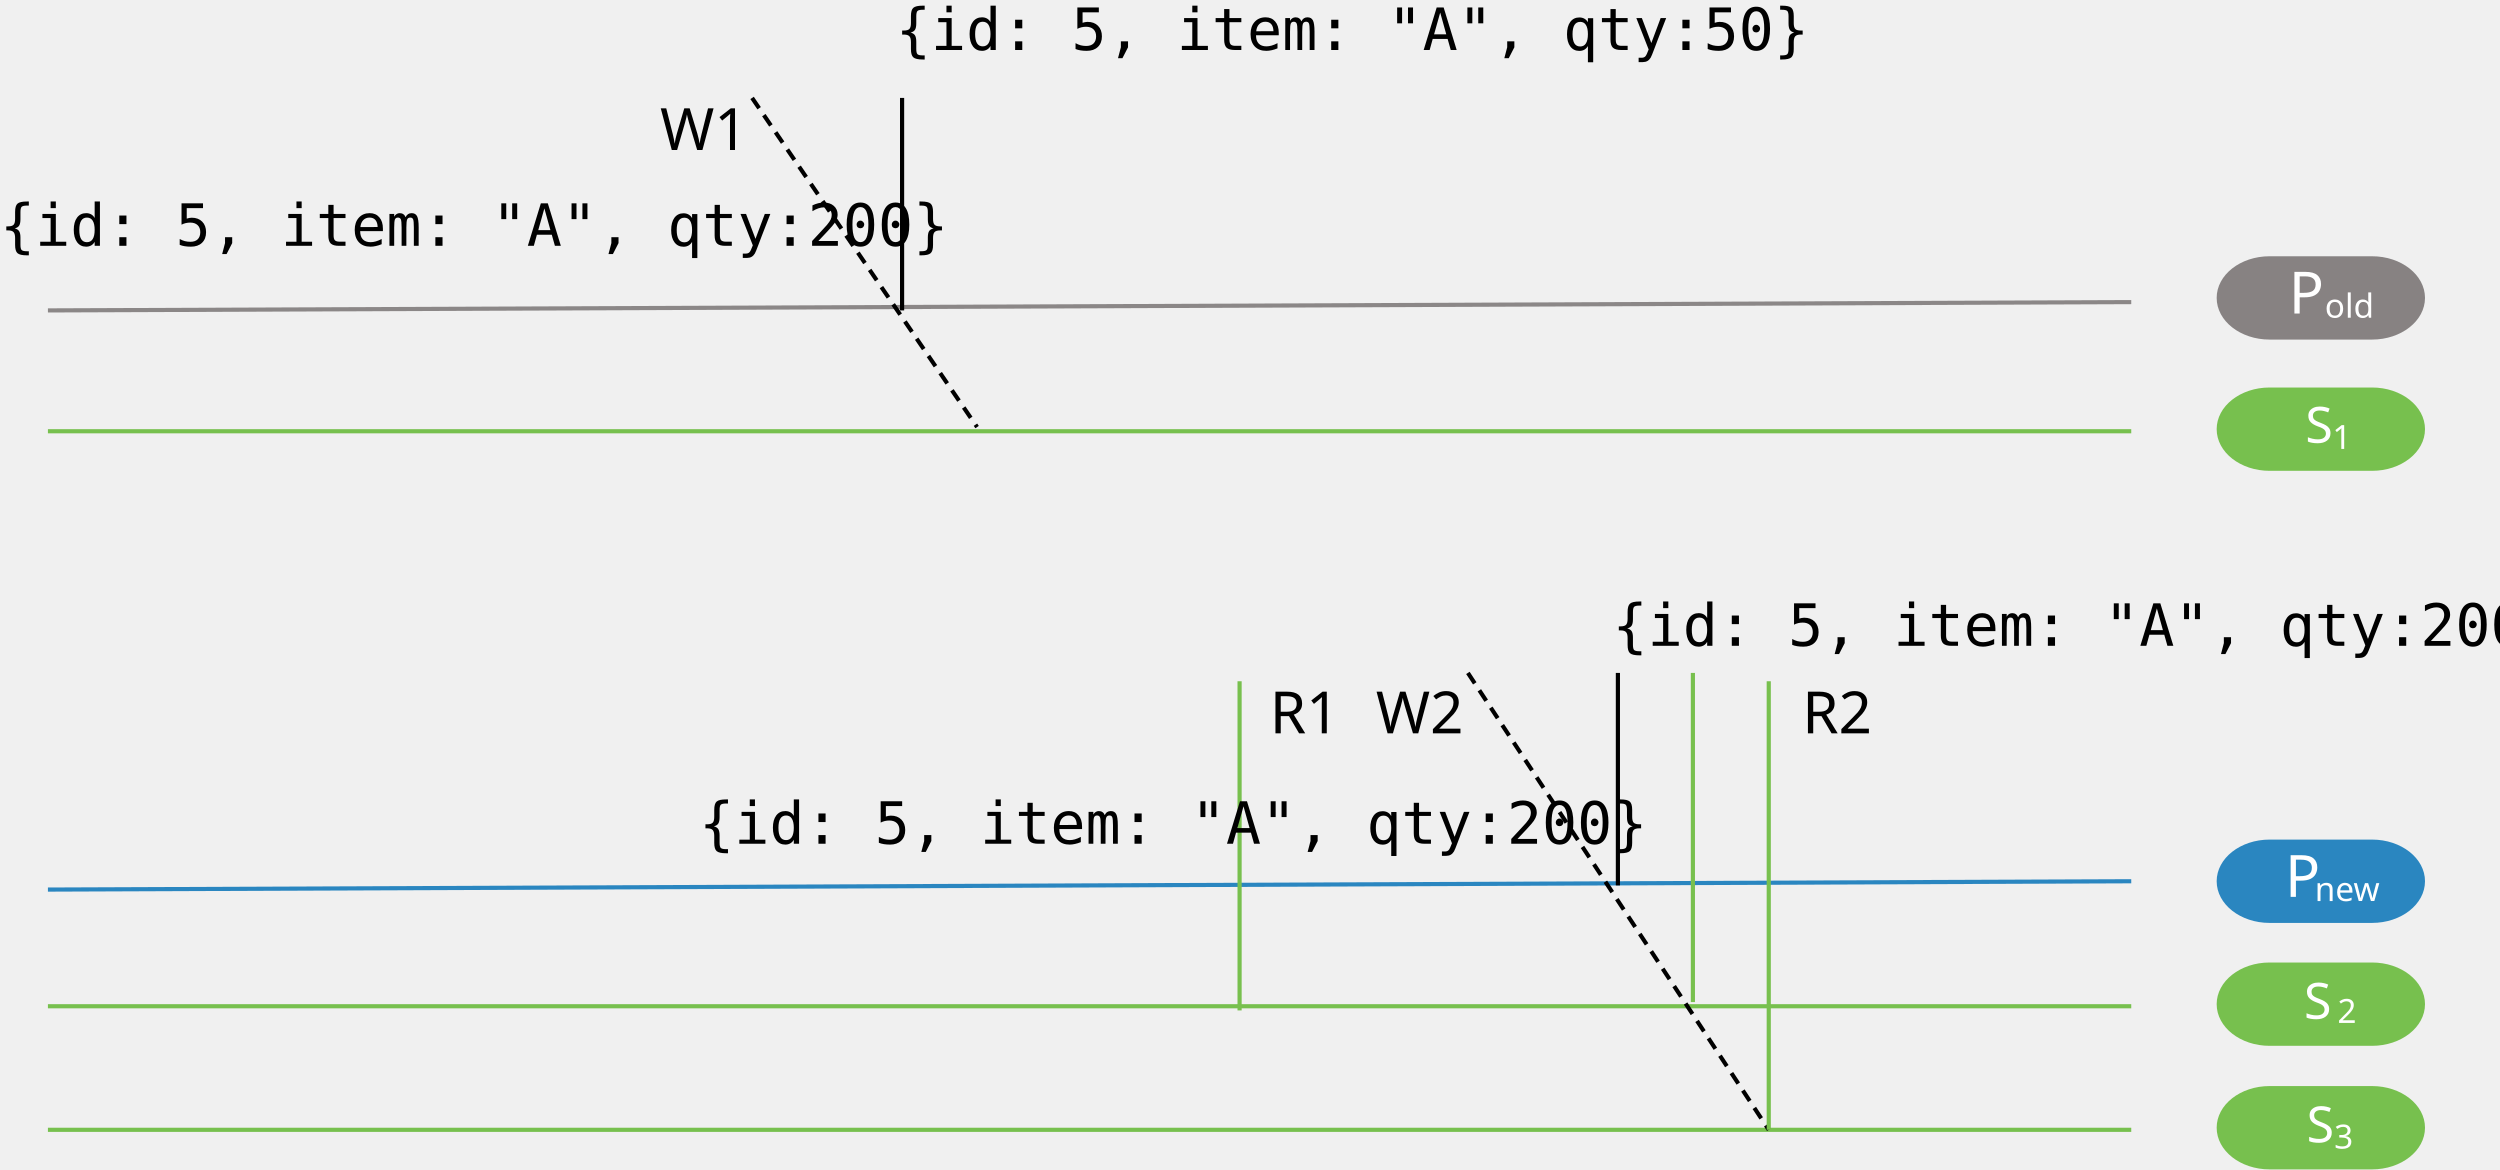
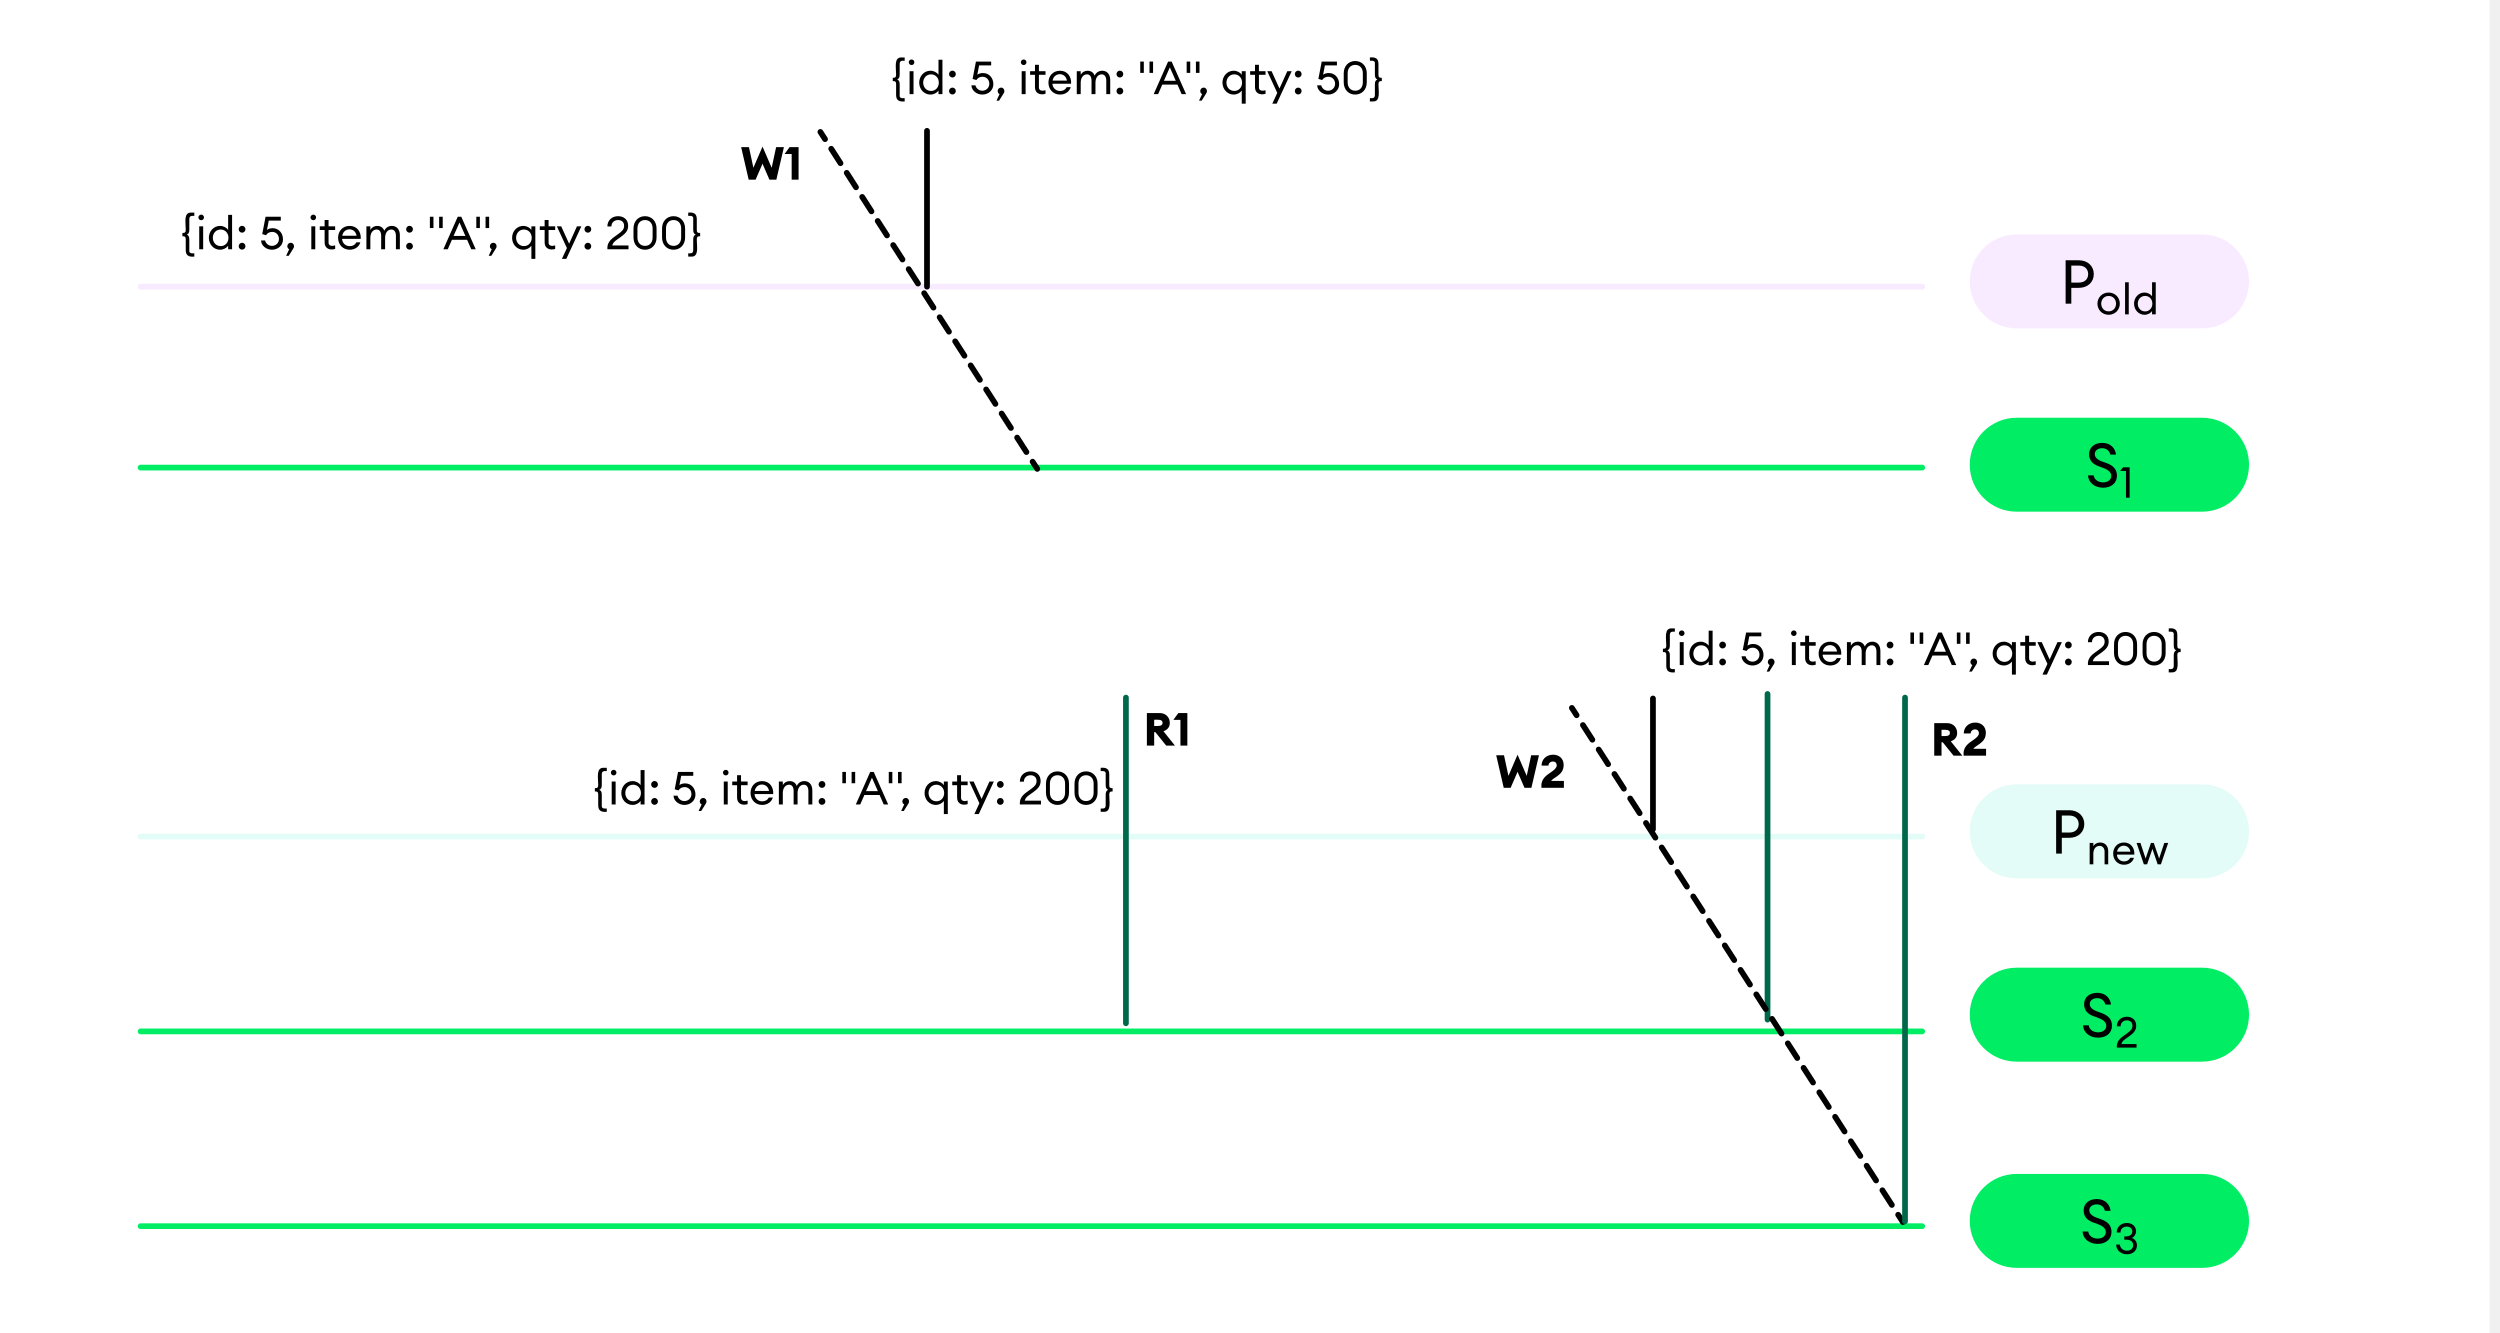
- <svg xmlns="http://www.w3.org/2000/svg" version="1.1" x="0" y="0" width="600" height="280.654" viewBox="0, 0, 600, 280.654">
-   <g id="Layer_1">
-     <path d="M11.5,74.5 L511.5,72.5" fill-opacity="0" stroke="#8B8787" stroke-width="1" />
+ <svg xmlns="http://www.w3.org/2000/svg" xmlns:ns1="lucid" xmlns:xlink="http://www.w3.org/1999/xlink" width="2182" height="1163">
+   <g transform="translate(4173 4257)" ns1:page-tab-id="0_0">
+     <path d="M-4500-4500h2500v1500h-2500z" fill="#fff" />
+     <path d="M-4050.3-4006.8h1555" stroke="#f9ebff" stroke-width="5" stroke-linecap="round" fill="none" />
+     <path d="M-4050.3-3848.9h1555" stroke="#00ed64" stroke-width="5" stroke-linecap="round" fill="none" />
+     <path d="M-2251.04-4051.4c22.1 0 40 17.92 40 40 0 22.1-17.9 40-40 40h-161.76c-22.1 0-40-17.9-40-40 0-22.08 17.9-40 40-40z" stroke="#f9ebff" stroke-width="2" fill="#f9ebff" />
+     <use xlink:href="#a" transform="matrix(1,0,0,1,-2447.796,-4046.388) translate(72.65833 54.42708)" />
+     <path d="M-2251.04-3891.4c22.1 0 40 17.92 40 40 0 22.1-17.9 40-40 40h-161.76c-22.1 0-40-17.9-40-40 0-22.08 17.9-40 40-40z" stroke="#00ed64" stroke-width="2" fill="#00ed64" />
+     <use xlink:href="#b" transform="matrix(1,0,0,1,-2447.796,-3886.388) translate(94.95167 54.42708)" />
+     <path d="M-3400-4214a6 6 0 0 1 6-6h468a6 6 0 0 1 6 6v48.73a6 6 0 0 1-6 6h-468a6 6 0 0 1-6-6z" fill="none" />
+     <use xlink:href="#c" transform="matrix(1,0,0,1,-3395,-4215) translate(0 40.14)" />
+     <use xlink:href="#d" transform="matrix(1,0,0,1,-3395,-4215) translate(68.4 40.14)" />
+     <use xlink:href="#e" transform="matrix(1,0,0,1,-3395,-4215) translate(110.48 40.14)" />
+     <use xlink:href="#f" transform="matrix(1,0,0,1,-3395,-4215) translate(214.56 40.14)" />
+     <use xlink:href="#g" transform="matrix(1,0,0,1,-3395,-4215) translate(287.28 40.14)" />
+     <use xlink:href="#h" transform="matrix(1,0,0,1,-3395,-4215) translate(370.2 40.14)" />
+     <path d="M-3660-3594a6 6 0 0 1 6-6h468a6 6 0 0 1 6 6v48.73a6 6 0 0 1-6 6h-468a6 6 0 0 1-6-6z" fill="none" />
+     <use xlink:href="#c" transform="matrix(1,0,0,1,-3655,-3595) translate(0 40.14)" />
+     <use xlink:href="#d" transform="matrix(1,0,0,1,-3655,-3595) translate(68.4 40.14)" />
+     <use xlink:href="#e" transform="matrix(1,0,0,1,-3655,-3595) translate(110.48 40.14)" />
+     <use xlink:href="#f" transform="matrix(1,0,0,1,-3655,-3595) translate(214.56 40.14)" />
+     <use xlink:href="#g" transform="matrix(1,0,0,1,-3655,-3595) translate(287.28 40.14)" />
+     <use xlink:href="#i" transform="matrix(1,0,0,1,-3655,-3595) translate(370.2 40.14)" />
+     <path d="M-4050.3-3526.8h1555" stroke="#e3fcf7" stroke-width="5" stroke-linecap="round" fill="none" />
+     <path d="M-4050.3-3356.8h1555" stroke="#00ed64" stroke-width="5" stroke-linecap="round" fill="none" />
+     <path d="M-2251.04-3571.4c22.1 0 40 17.92 40 40 0 22.1-17.9 40-40 40h-161.76c-22.1 0-40-17.9-40-40 0-22.08 17.9-40 40-40z" stroke="#e3fcf7" stroke-width="2" fill="#e3fcf7" />
+     <use xlink:href="#j" transform="matrix(1,0,0,1,-2447.796,-3566.388) translate(64.37033 54.42708)" />
+     <path d="M-2251.04-3411.4c22.1 0 40 17.92 40 40 0 22.1-17.9 40-40 40h-161.76c-22.1 0-40-17.9-40-40 0-22.08 17.9-40 40-40z" stroke="#00ed64" stroke-width="2" fill="#00ed64" />
+     <use xlink:href="#k" transform="matrix(1,0,0,1,-2447.796,-3406.388) translate(90.60233 54.42708)" />
+     <path d="M-4050.3-3186.8h1555" stroke="#00ed64" stroke-width="5" stroke-linecap="round" fill="none" />
+     <path d="M-2251.04-3231.4c22.1 0 40 17.92 40 40 0 22.1-17.9 40-40 40h-161.76c-22.1 0-40-17.9-40-40 0-22.08 17.9-40 40-40z" stroke="#00ed64" stroke-width="2" fill="#00ed64" />
+     <use xlink:href="#l" transform="matrix(1,0,0,1,-2447.796,-3226.388) translate(90.19167 54.42708)" />
+     <path d="M-3190.3-3363.9v-284.22" stroke="#00684a" stroke-width="5" stroke-linecap="round" fill="none" />
+     <path d="M-3363.92-4006.8v-136M-3456.97-4141.85l4.06 6.3m5.4 8.4l8.1 12.6m5.42 8.4l8.1 12.62m5.42 8.4l8.1 12.6m5.42 8.4l8.12 12.6m5.4 8.42l8.12 12.6m5.4 8.4l8.12 12.6m5.4 8.4l8.12 12.6m5.4 8.4l8.13 12.62m5.4 8.4l8.12 12.6m5.4 8.4l8.1 12.6m5.42 8.4l8.12 12.62m5.4 8.4l8.12 12.6m5.4 8.4l8.12 12.62m5.4 8.4l4.07 6.3" stroke="#000" stroke-width="5" stroke-linecap="round" fill="none" />
+     <path d="M-3531.8-4139.3a6 6 0 0 1 6-6h59.37a6 6 0 0 1 6 6v48.72a6 6 0 0 1-6 6h-59.37a6 6 0 0 1-6-6z" fill="none" />
+     <use xlink:href="#m" transform="matrix(1,0,0,1,-3526.8,-4140.306) translate(0 40.14)" />
+     <path d="M-4020-4078.58a6 6 0 0 1 6-6h468a6 6 0 0 1 6 6v48.73a6 6 0 0 1-6 6h-468a6 6 0 0 1-6-6z" fill="none" />
+     <use xlink:href="#c" transform="matrix(1,0,0,1,-4015,-4079.576) translate(0 40.14)" />
+     <use xlink:href="#d" transform="matrix(1,0,0,1,-4015,-4079.576) translate(68.4 40.14)" />
+     <use xlink:href="#e" transform="matrix(1,0,0,1,-4015,-4079.576) translate(110.48 40.14)" />
+     <use xlink:href="#f" transform="matrix(1,0,0,1,-4015,-4079.576) translate(214.56 40.14)" />
+     <use xlink:href="#g" transform="matrix(1,0,0,1,-4015,-4079.576) translate(287.28 40.14)" />
+     <use xlink:href="#i" transform="matrix(1,0,0,1,-4015,-4079.576) translate(370.2 40.14)" />
+     <path d="M-2727.8-3746.2a6 6 0 0 1 6-6h684.64a6 6 0 0 1 6 6v109.6a6 6 0 0 1-6 6h-684.64a6 6 0 0 1-6-6z" fill="none" />
    <g>
-       <path d="M544.712,61.5 L569.288,61.5 C576.308,61.5 582,65.977 582,71.5 L582,71.5 C582,77.023 576.308,81.5 569.288,81.5 L544.712,81.5 C537.691,81.5 532,77.023 532,71.5 L532,71.5 C532,65.977 537.691,61.5 544.712,61.5 z" fill="#645E5E" opacity="0.75" />
-       <text transform="matrix(1, 0, 0, 1, 553.365, 71.25)">
-         <tspan x="-4.068" y="4" font-family="GillSans" font-size="14" fill="#FFFFFF">P</tspan>
-       </text>
-       <text transform="matrix(1, 0, 0, 1, 563.569, 74.25)">
-         <tspan x="-5.623" y="2" font-family="GillSans" font-size="8" fill="#FFFFFF">old</tspan>
-       </text>
-     </g>
-     <path d="M11.5,103.5 L511.5,103.5" fill-opacity="0" stroke="#77C04E" stroke-width="1" />
-     <g>
-       <path d="M544.712,93 L569.288,93 C576.308,93 582,97.477 582,103 L582,103 C582,108.523 576.308,113 569.288,113 L544.712,113 C537.691,113 532,108.523 532,103 L532,103 C532,97.477 537.691,93 544.712,93 z" fill="#77C04E" />
-       <g>
-         <text transform="matrix(1, 0, 0, 1, 556.531, 102.756)">
-           <tspan x="-3.248" y="3.5" font-family="GillSans" font-size="12" fill="#FFFFFF">S</tspan>
-         </text>
-         <text transform="matrix(1, 0, 0, 1, 562.259, 105.744)">
-           <tspan x="-2.5" y="2" font-family="GillSans" font-size="8" fill="#FFFFFF">1</tspan>
-         </text>
-       </g>
-     </g>
-     <text transform="matrix(1, 0, 0, 1, 95.5, 62.5)">
-       <tspan x="-95.5" y="-3.5" font-family="Inconsolata" font-size="14" fill="#000000">{id: 5, item: "A", qty:200}</tspan>
-     </text>
-     <path d="M11.5,213.5 L511.5,211.5" fill-opacity="0" stroke="#2A86C0" stroke-width="1" />
-     <path d="M11.5,241.5 L511.5,241.5" fill-opacity="0" stroke="#77C04E" stroke-width="1" />
-     <g>
-       <path d="M544.712,201.5 L569.288,201.5 C576.309,201.5 582,205.977 582,211.5 L582,211.5 C582,217.023 576.309,221.5 569.288,221.5 L544.712,221.5 C537.692,221.5 532,217.023 532,211.5 L532,211.5 C532,205.977 537.692,201.5 544.712,201.5 z" fill="#2A86C0" />
-       <g>
-         <text transform="matrix(1, 0, 0, 1, 552.459, 211.25)">
-           <tspan x="-4.068" y="4" font-family="GillSans" font-size="14" fill="#FFFFFF">P</tspan>
-         </text>
-         <text transform="matrix(1, 0, 0, 1, 562.759, 214.25)">
-           <tspan x="-7.232" y="2" font-family="GillSans" font-size="8" fill="#FFFFFF">new</tspan>
-         </text>
-       </g>
+       <use xlink:href="#c" transform="matrix(1,0,0,1,-2722.796,-3747.185) translate(0 70.64)" />
+       <use xlink:href="#d" transform="matrix(1,0,0,1,-2722.796,-3747.185) translate(68.4 70.64)" />
+       <use xlink:href="#e" transform="matrix(1,0,0,1,-2722.796,-3747.185) translate(110.48 70.64)" />
+       <use xlink:href="#f" transform="matrix(1,0,0,1,-2722.796,-3747.185) translate(214.56 70.64)" />
+       <use xlink:href="#g" transform="matrix(1,0,0,1,-2722.796,-3747.185) translate(287.28 70.64)" />
+       <use xlink:href="#i" transform="matrix(1,0,0,1,-2722.796,-3747.185) translate(370.2 70.64)" />
    </g>
    <g>
-       <path d="M544.712,260.654 L569.288,260.654 C576.309,260.654 582,265.131 582,270.654 L582,270.654 C582,276.177 576.309,280.654 569.288,280.654 L544.712,280.654 C537.691,280.654 532,276.177 532,270.654 L532,270.654 C532,265.131 537.691,260.654 544.712,260.654 z" fill="#77C04E" />
-       <text transform="matrix(1, 0, 0, 1, 556.833, 270.654)">
-         <tspan x="-3.248" y="3.5" font-family="GillSans" font-size="12" fill="#FFFFFF">S</tspan>
-       </text>
-       <text transform="matrix(1, 0, 0, 1, 562.693, 273.654)">
-         <tspan x="-2.5" y="2" font-family="GillSans" font-size="8" fill="#FFFFFF">3</tspan>
-       </text>
+       <path d="M-2630.3-3367.07v-284.23" stroke="#00684a" stroke-width="5" stroke-linecap="round" fill="none" />
    </g>
    <g>
-       <path d="M544.712,231 L569.288,231 C576.309,231 582,235.477 582,241 L582,241 C582,246.523 576.309,251 569.288,251 L544.712,251 C537.691,251 532,246.523 532,241 L532,241 C532,235.477 537.691,231 544.712,231 z" fill="#77C04E" />
-       <g>
-         <text transform="matrix(1, 0, 0, 1, 556.204, 241)">
-           <tspan x="-3.248" y="3.5" font-family="GillSans" font-size="12" fill="#FFFFFF">S</tspan>
-         </text>
-         <text transform="matrix(1, 0, 0, 1, 563.486, 243.5)">
-           <tspan x="-2.5" y="2" font-family="GillSans" font-size="8" fill="#FFFFFF">2</tspan>
-         </text>
+       <path d="M-2801.07-3639.14l4.13 6.4m5.5 8.56l8.26 12.82m5.5 8.55l8.25 12.8m5.5 8.56l8.26 12.82m5.5 8.55l8.26 12.82m5.5 8.55l8.24 12.83m5.5 8.54l8.26 12.83m5.5 8.55l8.26 12.82m5.5 8.55l8.25 12.82m5.52 8.55l8.25 12.8m5.5 8.56l8.26 12.82m5.5 8.55l8.25 12.83m5.5 8.55l8.26 12.83m5.5 8.55l8.26 12.82m5.5 8.55l8.25 12.82m5.5 8.55l8.26 12.82m5.5 8.55l8.27 12.82m5.5 8.54l8.25 12.83m5.5 8.54l8.26 12.82m5.5 8.55l8.26 12.83m5.5 8.55l8.26 12.82m5.5 8.55l4.12 6.4" stroke="#000" stroke-width="5" stroke-linecap="round" fill="none" />
+     </g>
+     <path d="M-2872.8-3608.57a6 6 0 0 1 6-6h59.7a6 6 0 0 1 6 6v48.73a6 6 0 0 1-6 6h-59.7a6 6 0 0 1-6-6z" fill="none" />
+     <g>
+       <use xlink:href="#n" transform="matrix(1,0,0,1,-2867.796,-3609.567) translate(0 40.14)" />
+     </g>
+     <g>
+       <path d="M-2510.3-3191.03v-457.1" stroke="#00684a" stroke-width="5" stroke-linecap="round" fill="none" />
+     </g>
+     <g>
+       <path d="M-2730.3-3533.12v-114.24" stroke="#000" stroke-width="5" stroke-linecap="round" fill="none" />
+     </g>
+     <path d="M-3180-3645.4a6 6 0 0 1 6-6h59.37a6 6 0 0 1 6 6v48.74a6 6 0 0 1-6 6H-3174a6 6 0 0 1-6-6z" fill="none" />
+     <g>
+       <use xlink:href="#o" transform="matrix(1,0,0,1,-3175,-3646.388) translate(0 40.14)" />
+     </g>
+     <path d="M-2492.8-3636.6a6 6 0 0 1 6-6h59.38a6 6 0 0 1 6 6v48.73a6 6 0 0 1-6 6h-59.38a6 6 0 0 1-6-6z" fill="none" />
+     <g>
+       <use xlink:href="#p" transform="matrix(1,0,0,1,-2487.796,-3637.599) translate(0 40.14)" />
+     </g>
+     <defs>
+       <path d="M311-710c148 0 244 98 244 226s-96 225-244 225H187V0H94v-710h217zm0 365c98 0 152-60 152-139s-54-139-152-139H187v278h124" id="q" />
+       <path d="M564-250c0 144-111 260-261 260C152 10 41-106 41-250s111-260 262-260c150 0 261 116 261 260zm-435 0c0 100 70 180 174 180s173-80 173-180-69-180-173-180-174 80-174 180" id="r" />
+       <path d="M81 0v-750h86V0H81" id="s" />
+       <path d="M42-250c0-143 105-260 245-260 75 0 143 39 176 87v-327h86V0h-86v-77c-33 48-101 87-176 87C147 10 42-107 42-250zm428 0c0-101-69-181-170-181s-171 80-171 181S199-69 300-69s170-80 170-181" id="t" />
+       <g id="a">
+         <use transform="matrix(0.05333333,0,0,0.05333333,0,0)" xlink:href="#q" />
+         <use transform="matrix(0.03733333,0,0,0.03733333,31.25333,9.333333)" xlink:href="#r" />
+         <use transform="matrix(0.03733333,0,0,0.03733333,53.87733,9.333333)" xlink:href="#s" />
+         <use transform="matrix(0.03733333,0,0,0.03733333,63.17333,9.333333)" xlink:href="#t" />
      </g>
-     </g>
-     <path d="M11.5,271.154 L511.5,271.154" fill-opacity="0" stroke="#77C04E" stroke-width="1" />
-     <text transform="matrix(1, 0, 0, 1, 367, 15.5)">
-       <tspan x="-152" y="-3.5" font-family="Inconsolata" font-size="14" fill="#000000">{id: 5, item: "A", qty:50}</tspan>
-     </text>
-     <path d="M216.5,23.5 L216.5,74.5" fill-opacity="0" stroke="#000000" stroke-width="1" />
-     <path d="M297.5,163.5 L297.5,242.5" fill-opacity="0" stroke="#78C04E" stroke-width="1" />
-     <path d="M180.5,23.5 L234.5,102.5" fill-opacity="0" stroke="#000000" stroke-width="1" stroke-dasharray="3,2" />
-     <text transform="matrix(1, 0, 0, 1, 482.5, 158.5)">
-       <tspan x="-95.5" y="-3.5" font-family="Inconsolata" font-size="14" fill="#000000">{id: 5, item: "A", qty:200}</tspan>
-     </text>
-     <path d="M388.294,161.5 L388.294,212.5" fill-opacity="0" stroke="#000000" stroke-width="1" />
-     <path d="M406.294,161.5 L406.294,240.5" fill-opacity="0" stroke="#78C04E" stroke-width="1" />
-     <path d="M352.294,161.5 L424.5,271.154" fill-opacity="0" stroke="#000000" stroke-width="1" stroke-dasharray="3,2" />
-     <path d="M424.5,271.154 L424.5,163.5" fill-opacity="0" stroke="#78C04E" stroke-width="1" />
-     <text transform="matrix(1, 0, 0, 1, 169.206, 32)">
-       <tspan x="-10.794" y="4" font-family="GillSans" font-size="14" fill="#000000">W1</tspan>
-     </text>
-     <text transform="matrix(1, 0, 0, 1, 312.478, 172)">
-       <tspan x="-7.728" y="4" font-family="GillSans" font-size="14" fill="#000000">R1</tspan>
-     </text>
-     <text transform="matrix(1, 0, 0, 1, 341, 172)">
-       <tspan x="-10.794" y="4" font-family="GillSans" font-size="14" fill="#000000">W2</tspan>
-     </text>
-     <text transform="matrix(1, 0, 0, 1, 263.294, 206)">
-       <tspan x="-95.5" y="-3.5" font-family="Inconsolata" font-size="14" fill="#000000">{id: 5, item: "A", qty:200}</tspan>
-     </text>
-     <text transform="matrix(1, 0, 0, 1, 440.272, 172)">
-       <tspan x="-7.728" y="4" font-family="GillSans" font-size="14" fill="#000000">R2</tspan>
-     </text>
+       <path d="M43-190h93c8 79 86 115 153 115 74 0 134-40 134-106 0-95-121-127-199-155C114-375 61-436 60-536c0-116 92-186 216-186 144 0 215 99 224 192h-92c-18-74-76-105-134-105-68 0-121 37-121 96 0 94 118 120 193 148 108 40 170 101 170 207 0 120-94 196-226 196C141 12 47-82 43-190" id="u" />
+       <path d="M145 0v-625H8l70-85h153V0h-86" id="v" />
+       <g id="b">
+         <use transform="matrix(0.05333333,0,0,0.05333333,0,0)" xlink:href="#u" />
+         <use transform="matrix(0.03733333,0,0,0.03733333,29.97333,9.333333)" xlink:href="#v" />
+       </g>
+       <path d="M290 160c-124 11-187-25-187-143v-230c2-51-16-76-73-71v-72c57 4 73-18 73-70 0-155-54-386 126-374h61v72c-69-4-109 0-109 73v225c0 62-13 92-54 110 41 19 54 49 54 111V15c-9 74 40 77 109 73v72" id="w" />
+       <path d="M185-695c0 34-26 61-60 61s-62-27-62-61c0-33 28-61 62-61s60 28 60 61zM81 0v-500h86V0H81" id="x" />
+       <path d="M211-437c0 41-33 75-74 75s-74-34-74-75c0-40 33-75 74-75s74 35 74 75zm0 370c0 41-33 75-74 75S63-26 63-67c0-40 33-75 74-75s74 35 74 75" id="y" />
+       <g id="c">
+         <use transform="matrix(0.04,0,0,0.04,0,0)" xlink:href="#w" />
+         <use transform="matrix(0.04,0,0,0.04,12.64,0)" xlink:href="#x" />
+         <use transform="matrix(0.04,0,0,0.04,22.6,0)" xlink:href="#t" />
+         <use transform="matrix(0.04,0,0,0.04,47.8,0)" xlink:href="#y" />
+       </g>
+       <path d="M36-192h88c16 67 75 118 150 118 88 0 153-68 153-152 0-85-61-153-149-153-61 0-107 29-134 72l-82-24 73-379h332v84H204l-39 203c28-21 71-37 124-37 133 0 226 105 226 245C515-90 412 10 274 10 146 10 39-83 36-192" id="z" />
+       <path d="M188-22L85 143H28L95 0C71-12 54-37 54-67c0-40 33-75 74-75 59-2 92 69 60 120" id="A" />
+       <g id="d">
+         <use transform="matrix(0.04,0,0,0.04,0,0)" xlink:href="#z" />
+         <use transform="matrix(0.04,0,0,0.04,22.2,0)" xlink:href="#A" />
+       </g>
+       <path d="M352-7c-113 35-230-6-230-141v-273H16v-79h106v-139h86v139h144v79H208v262c-8 91 77 95 144 75v77" id="B" />
+       <path d="M528-152C503-64 421 10 294 10 148 10 42-101 42-250c0-146 98-260 254-260 157 0 252 128 240 283H129c3 91 76 159 166 159 62 0 115-24 145-84h88zm-83-143c-27-186-281-187-312 0h312" id="C" />
+       <path d="M81 0v-500h86v77c29-53 84-87 151-87 75 0 129 41 154 107 27-66 90-107 164-107 109 0 175 81 175 203V0h-86v-294c0-81-34-137-99-137-81 0-137 70-137 183V0h-86v-294c0-81-33-137-98-137-81 0-138 70-138 183V0H81" id="D" />
+       <g id="e">
+         <use transform="matrix(0.04,0,0,0.04,0,0)" xlink:href="#x" />
+         <use transform="matrix(0.04,0,0,0.04,9.96,0)" xlink:href="#B" />
+         <use transform="matrix(0.04,0,0,0.04,24.92,0)" xlink:href="#C" />
+         <use transform="matrix(0.04,0,0,0.04,48.08,0)" xlink:href="#D" />
+         <use transform="matrix(0.04,0,0,0.04,83.48,0)" xlink:href="#y" />
+       </g>
+       <path d="M66-463v-247h78v247H66zm202 0v-247h78v247h-78" id="E" />
+       <path d="M6 0l314-710h77L712 0h-97l-91-207H193L102 0H6zm223-291h258L358-584" id="F" />
+       <g id="f">
+         <use transform="matrix(0.04,0,0,0.04,0,0)" xlink:href="#E" />
+         <use transform="matrix(0.04,0,0,0.04,14.16,0)" xlink:href="#F" />
+         <use transform="matrix(0.04,0,0,0.04,40.52,0)" xlink:href="#E" />
+         <use transform="matrix(0.04,0,0,0.04,52.84,0)" xlink:href="#A" />
+       </g>
+       <path d="M463 209V-77c-33 48-101 87-176 87C147 10 42-107 42-250s105-260 245-260c75 0 143 39 176 87v-77h86v709h-86zm7-459c0-101-69-181-170-181s-171 80-171 181S199-69 300-69s170-80 170-181" id="G" />
+       <path d="M214 209h-96L227-26 8-500h95l172 379 171-379h96" id="H" />
+       <g id="g">
+         <use transform="matrix(0.04,0,0,0.04,0,0)" xlink:href="#G" />
+         <use transform="matrix(0.04,0,0,0.04,25.2,0)" xlink:href="#B" />
+         <use transform="matrix(0.04,0,0,0.04,40.44,0)" xlink:href="#H" />
+         <use transform="matrix(0.04,0,0,0.04,62.32,0)" xlink:href="#y" />
+       </g>
+       <path d="M563-257C563-99 457 10 311 10S60-99 60-257v-198c0-157 105-267 251-267s252 110 252 267v198zm-417 0c0 115 69 183 165 183 97 0 166-68 166-183v-198c0-115-69-183-166-183-96 0-165 68-165 183v198" id="I" />
+       <path d="M26 160V88c69 4 109 1 109-73v-224c0-62 13-92 54-111-41-18-54-48-54-110v-225c9-73-40-77-109-73v-72c124-11 187 24 187 143v231c-2 52 16 74 73 70v72c-57-4-73 20-73 71 0 156 54 385-127 373H26" id="J" />
+       <g id="h">
+         <use transform="matrix(0.04,0,0,0.04,0,0)" xlink:href="#z" />
+         <use transform="matrix(0.04,0,0,0.04,22.2,0)" xlink:href="#I" />
+         <use transform="matrix(0.04,0,0,0.04,46.4,0)" xlink:href="#J" />
+       </g>
+       <path d="M509-83V0H49C34-183 174-248 287-334c82-61 126-98 126-181 0-74-53-123-130-123-78 0-146 48-147 140H48c0-136 103-224 234-224 118 0 219 70 219 208 0 104-48 164-164 248-82 60-165 101-182 183h354" id="K" />
+       <g id="i">
+         <use transform="matrix(0.04,0,0,0.04,0,0)" xlink:href="#K" />
+         <use transform="matrix(0.04,0,0,0.04,22.32,0)" xlink:href="#I" />
+         <use transform="matrix(0.04,0,0,0.04,47.24,0)" xlink:href="#I" />
+         <use transform="matrix(0.04,0,0,0.04,71.44,0)" xlink:href="#J" />
+       </g>
+       <path d="M81 0v-500h86v77c34-59 94-87 159-87 112 0 189 78 189 202V0h-85v-295c0-84-48-136-118-136-81 0-145 66-145 183V0H81" id="L" />
+       <path d="M505 0L382-360 258 0h-76L12-500h90l121 365 125-365h66l125 365 121-365h91L581 0h-76" id="M" />
+       <g id="j">
+         <use transform="matrix(0.05333333,0,0,0.05333333,0,0)" xlink:href="#q" />
+         <use transform="matrix(0.03733333,0,0,0.03733333,31.25333,9.333333)" xlink:href="#L" />
+         <use transform="matrix(0.03733333,0,0,0.03733333,53.24267,9.333333)" xlink:href="#C" />
+         <use transform="matrix(0.03733333,0,0,0.03733333,74.784,9.333333)" xlink:href="#M" />
+       </g>
+       <g id="k">
+         <use transform="matrix(0.05333333,0,0,0.05333333,0,0)" xlink:href="#u" />
+         <use transform="matrix(0.03733333,0,0,0.03733333,29.97333,9.333333)" xlink:href="#K" />
+       </g>
+       <path d="M529-199c0 125-96 209-232 209C155 10 45-85 44-216h87c5 86 78 142 166 142 79 0 144-45 144-128 1-107-91-137-208-128v-79c105 12 186-28 188-115 1-68-57-114-128-114-81 0-148 47-149 140H56c0-138 107-224 237-224 120 0 217 76 216 195-1 69-42 127-96 155 72 29 116 92 116 173" id="N" />
+       <g id="l">
+         <use transform="matrix(0.05333333,0,0,0.05333333,0,0)" xlink:href="#u" />
+         <use transform="matrix(0.03733333,0,0,0.03733333,29.97333,9.333333)" xlink:href="#N" />
+       </g>
+       <path d="M634 0L483-348 332 0H181L17-710h170l97 450 199-462 200 462 97-450h170L785 0H634" id="O" />
+       <path d="M154 0v-561H0l108-149h197V0H154" id="P" />
+       <g id="m">
+         <use transform="matrix(0.04,0,0,0.04,0,0)" xlink:href="#O" />
+         <use transform="matrix(0.04,0,0,0.04,38.6,0)" xlink:href="#P" />
+       </g>
+       <path d="M529-149V0H39C20-201 150-271 266-353c56-40 107-85 107-136 0-46-27-84-84-84-59 0-97 42-96 89H42c0-140 108-238 252-238 120 0 230 75 230 222 0 127-63 190-146 251-34 25-107 64-126 100h277" id="Q" />
+       <g id="n">
+         <use transform="matrix(0.04,0,0,0.04,0,0)" xlink:href="#O" />
+         <use transform="matrix(0.04,0,0,0.04,38.6,0)" xlink:href="#Q" />
+       </g>
+       <path d="M75 0v-710h280c134 0 220 96 220 214 0 92-49 151-139 183L687 0H496L260-293h-26V0H75zm159-428c81 2 185 11 183-68 2-81-102-69-183-68v136" id="R" />
+       <g id="o">
+         <use transform="matrix(0.04,0,0,0.04,0,0)" xlink:href="#R" />
+         <use transform="matrix(0.04,0,0,0.04,26.12,0)" xlink:href="#P" />
+       </g>
+       <g id="p">
+         <use transform="matrix(0.04,0,0,0.04,0,0)" xlink:href="#R" />
+         <use transform="matrix(0.04,0,0,0.04,27.08,0)" xlink:href="#Q" />
+       </g>
+     </defs>
  </g>
</svg>
